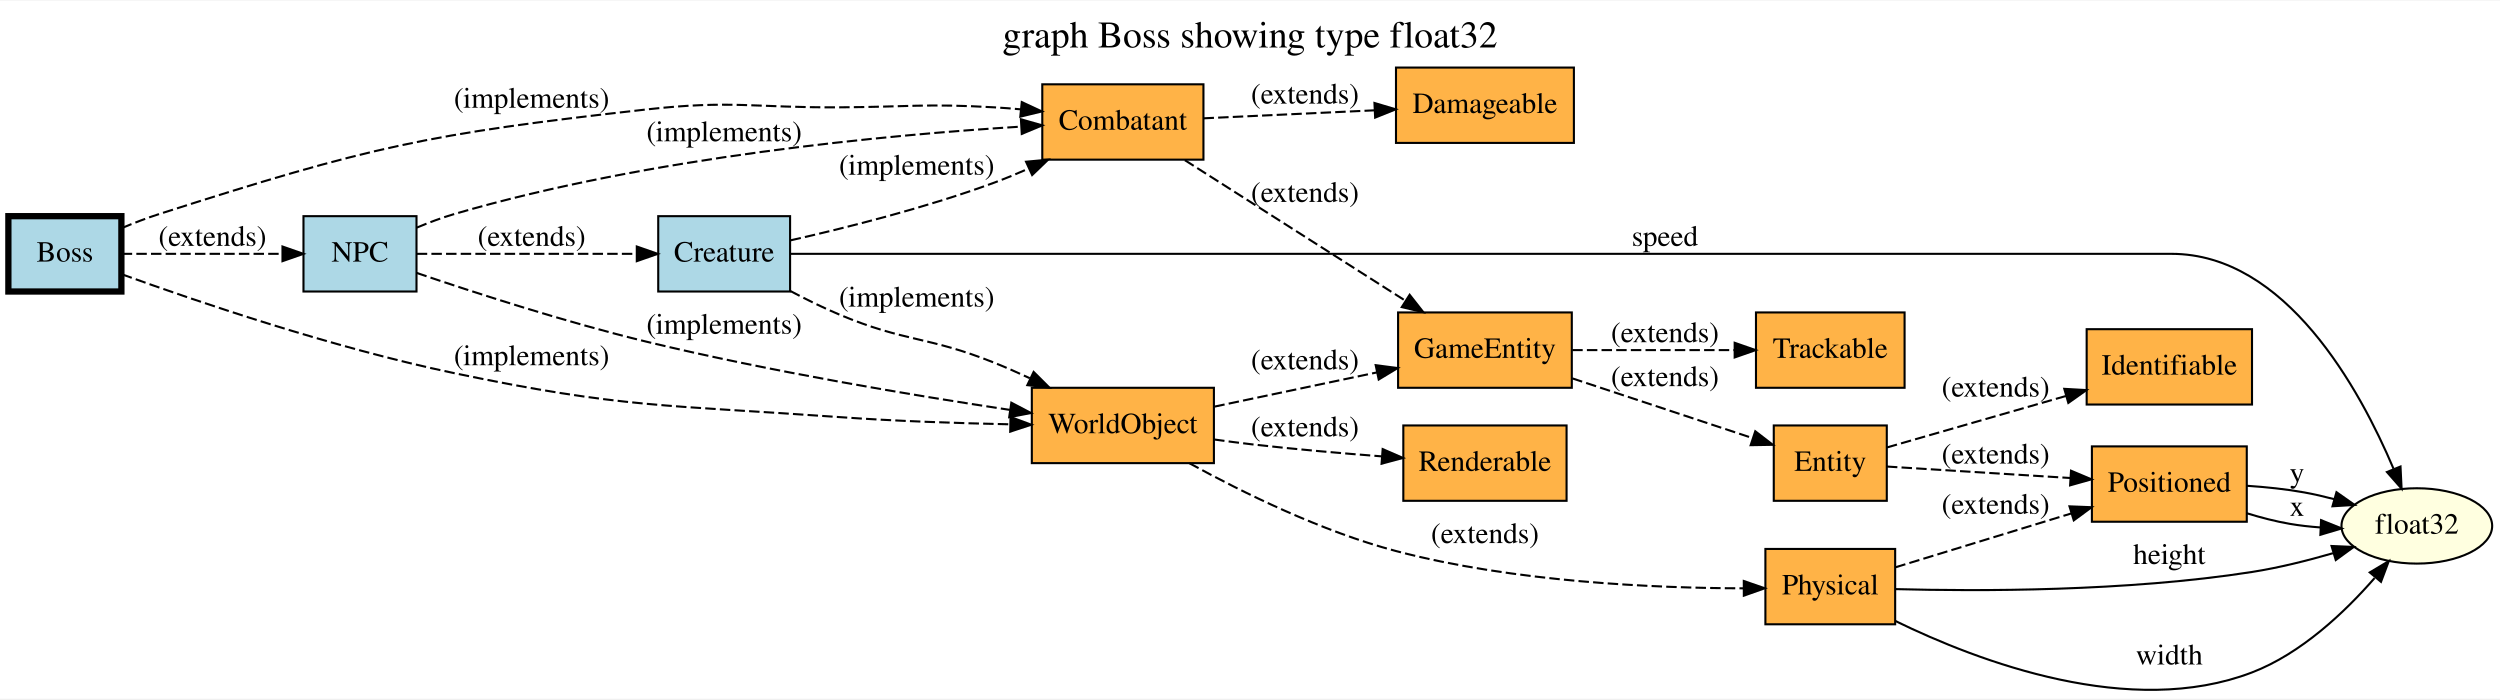
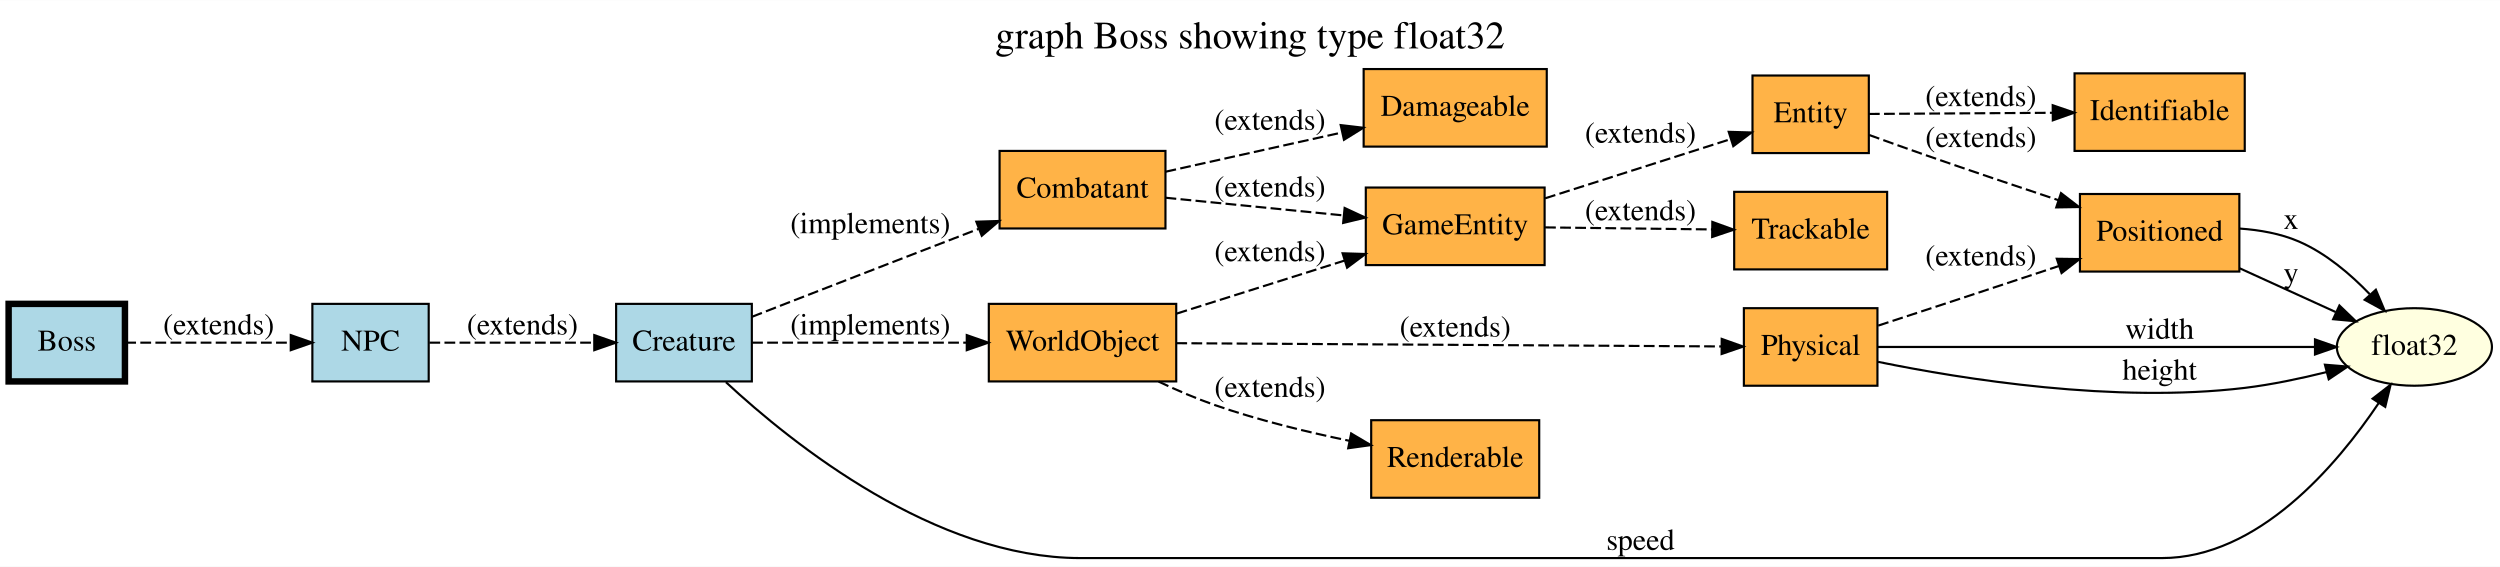
- <svg xmlns="http://www.w3.org/2000/svg" width="1194pt" height="334pt" viewBox="0.00 0.00 1194.49 333.57">
-   <g id="graph0" class="graph" transform="scale(1 1) rotate(0) translate(4 329.57)">
-     <polygon fill="white" stroke="transparent" points="-4,4 -4,-329.57 1190.49,-329.57 1190.49,4 -4,4" />
-     <text text-anchor="middle" x="593.25" y="-307.17" font-family="Times,serif" font-size="18.00">graph Boss showing type float32</text>
+ <svg xmlns="http://www.w3.org/2000/svg" width="1160pt" height="263pt" viewBox="0.00 0.00 1160.49 263.00">
+   <g id="graph0" class="graph" transform="scale(1 1) rotate(0) translate(4 259)">
+     <polygon fill="white" stroke="transparent" points="-4,4 -4,-259 1156.49,-259 1156.49,4 -4,4" />
+     <text text-anchor="middle" x="576.25" y="-236.6" font-family="Times,serif" font-size="18.00">graph Boss showing type float32</text>
    <g id="node1" class="node">
-       <polygon fill="#add8e6" stroke="black" stroke-width="3" points="54,-226.57 0,-226.57 0,-190.57 54,-190.57 54,-226.57" />
-       <text text-anchor="middle" x="27" y="-204.87" font-family="Times,serif" font-size="14.00">Boss</text>
+       <polygon fill="#add8e6" stroke="black" stroke-width="3" points="54,-118 0,-118 0,-82 54,-82 54,-118" />
+       <text text-anchor="middle" x="27" y="-96.3" font-family="Times,serif" font-size="14.00">Boss</text>
+     </g>
+     <g id="node8" class="node">
+       <polygon fill="#add8e6" stroke="black" points="195,-118 141,-118 141,-82 195,-82 195,-118" />
+       <text text-anchor="middle" x="168" y="-96.3" font-family="Times,serif" font-size="14.00">NPC</text>
+     </g>
+     <g id="edge6" class="edge">
+       <path fill="none" stroke="black" stroke-dasharray="5,2" d="M54.14,-100C75.79,-100 106.78,-100 130.81,-100" />
+       <polygon fill="black" stroke="black" points="130.97,-103.5 140.97,-100 130.97,-96.5 130.97,-103.5" />
+       <text text-anchor="middle" x="97.5" y="-103.8" font-family="Times,serif" font-size="14.00">(extends)</text>
    </g>
    <g id="node2" class="node">
-       <polygon fill="#ffb347" stroke="black" points="571,-289.57 494,-289.57 494,-253.57 571,-253.57 571,-289.57" />
-       <text text-anchor="middle" x="532.5" y="-267.87" font-family="Times,serif" font-size="14.00">Combatant</text>
+       <polygon fill="#ffb347" stroke="black" points="537,-189 460,-189 460,-153 537,-153 537,-189" />
+       <text text-anchor="middle" x="498.5" y="-167.3" font-family="Times,serif" font-size="14.00">Combatant</text>
+     </g>
+     <g id="node4" class="node">
+       <polygon fill="#ffb347" stroke="black" points="714,-227 629,-227 629,-191 714,-191 714,-227" />
+       <text text-anchor="middle" x="671.5" y="-205.3" font-family="Times,serif" font-size="14.00">Damageable</text>
+     </g>
+     <g id="edge11" class="edge">
+       <path fill="none" stroke="black" stroke-dasharray="5,2" d="M537.03,-179.34C561.09,-184.69 592.64,-191.7 619.03,-197.56" />
+       <polygon fill="black" stroke="black" points="618.34,-200.99 628.86,-199.75 619.86,-194.16 618.34,-200.99" />
+       <text text-anchor="middle" x="585.5" y="-198.8" font-family="Times,serif" font-size="14.00">(extends)</text>
+     </g>
+     <g id="node6" class="node">
+       <polygon fill="#ffb347" stroke="black" points="713,-172 630,-172 630,-136 713,-136 713,-172" />
+       <text text-anchor="middle" x="671.5" y="-150.3" font-family="Times,serif" font-size="14.00">GameEntity</text>
+     </g>
+     <g id="edge10" class="edge">
+       <path fill="none" stroke="black" stroke-dasharray="5,2" d="M537.03,-167.27C561.24,-164.86 593.05,-161.7 619.54,-159.07" />
+       <polygon fill="black" stroke="black" points="620.17,-162.52 629.77,-158.05 619.48,-155.56 620.17,-162.52" />
+       <text text-anchor="middle" x="585.5" y="-167.8" font-family="Times,serif" font-size="14.00">(extends)</text>
+     </g>
+     <g id="node3" class="node">
+       <polygon fill="#add8e6" stroke="black" points="345,-118 282,-118 282,-82 345,-82 345,-118" />
+       <text text-anchor="middle" x="313.5" y="-96.3" font-family="Times,serif" font-size="14.00">Creature</text>
+     </g>
+     <g id="edge8" class="edge">
+       <path fill="none" stroke="black" stroke-dasharray="5,2" d="M345.02,-111.98C350.98,-114.31 357.19,-116.74 363,-119 391.96,-130.27 424.46,-142.84 450.26,-152.8" />
+       <polygon fill="black" stroke="black" points="449.21,-156.14 459.8,-156.48 451.73,-149.61 449.21,-156.14" />
+       <text text-anchor="middle" x="400" y="-150.8" font-family="Times,serif" font-size="14.00">(implements)</text>
+     </g>
+     <g id="node13" class="node">
+       <polygon fill="#ffb347" stroke="black" points="542,-118 455,-118 455,-82 542,-82 542,-118" />
+       <text text-anchor="middle" x="498.5" y="-96.3" font-family="Times,serif" font-size="14.00">WorldObject</text>
+     </g>
+     <g id="edge9" class="edge">
+       <path fill="none" stroke="black" stroke-dasharray="5,2" d="M345.13,-100C372.21,-100 412.32,-100 444.59,-100" />
+       <polygon fill="black" stroke="black" points="444.77,-103.5 454.77,-100 444.77,-96.5 444.77,-103.5" />
+       <text text-anchor="middle" x="400" y="-103.8" font-family="Times,serif" font-size="14.00">(implements)</text>
+     </g>
+     <g id="node14" class="node">
+       <ellipse fill="#ffffe0" stroke="black" cx="1116.75" cy="-98" rx="36" ry="18" />
+       <text text-anchor="middle" x="1116.75" y="-94.3" font-family="Times,serif" font-size="14.00">float32</text>
+     </g>
+     <g id="edge1" class="edge">
+       <path fill="none" stroke="black" d="M332.96,-81.66C364.07,-52.79 430.16,0 497.5,0 497.5,0 497.5,0 999.5,0 1044.23,0 1080.68,-42.95 1100.21,-71.98" />
+       <polygon fill="black" stroke="black" points="1097.35,-73.99 1105.72,-80.48 1103.22,-70.18 1097.35,-73.99" />
+       <text text-anchor="middle" x="757.5" y="-3.8" font-family="Times,serif" font-size="14.00">speed</text>
+     </g>
+     <g id="node5" class="node">
+       <polygon fill="#ffb347" stroke="black" points="863.5,-224 809.5,-224 809.5,-188 863.5,-188 863.5,-224" />
+       <text text-anchor="middle" x="836.5" y="-202.3" font-family="Times,serif" font-size="14.00">Entity</text>
+     </g>
+     <g id="node7" class="node">
+       <polygon fill="#ffb347" stroke="black" points="1038,-225 959,-225 959,-189 1038,-189 1038,-225" />
+       <text text-anchor="middle" x="998.5" y="-203.3" font-family="Times,serif" font-size="14.00">Identifiable</text>
+     </g>
+     <g id="edge18" class="edge">
+       <path fill="none" stroke="black" stroke-dasharray="5,2" d="M863.56,-206.16C886.59,-206.31 920.78,-206.52 948.85,-206.7" />
+       <polygon fill="black" stroke="black" points="948.86,-210.2 958.89,-206.76 948.91,-203.2 948.86,-210.2" />
+       <text text-anchor="middle" x="915.5" y="-209.8" font-family="Times,serif" font-size="14.00">(extends)</text>
+     </g>
+     <g id="node10" class="node">
+       <polygon fill="#ffb347" stroke="black" points="1035.5,-169 961.5,-169 961.5,-133 1035.5,-133 1035.5,-169" />
+       <text text-anchor="middle" x="998.5" y="-147.3" font-family="Times,serif" font-size="14.00">Positioned</text>
+     </g>
+     <g id="edge19" class="edge">
+       <path fill="none" stroke="black" stroke-dasharray="5,2" d="M863.63,-196.4C872.03,-193.36 881.4,-190 890,-187 910.1,-180 932.4,-172.49 951.46,-166.15" />
+       <polygon fill="black" stroke="black" points="952.71,-169.42 961.1,-162.95 950.51,-162.78 952.71,-169.42" />
+       <text text-anchor="middle" x="915.5" y="-190.8" font-family="Times,serif" font-size="14.00">(extends)</text>
+     </g>
+     <g id="edge15" class="edge">
+       <path fill="none" stroke="black" stroke-dasharray="5,2" d="M713.21,-166.99C739.68,-175.43 773.89,-186.35 799.39,-194.48" />
+       <polygon fill="black" stroke="black" points="798.46,-197.86 809.05,-197.56 800.59,-191.19 798.46,-197.86" />
+       <text text-anchor="middle" x="757.5" y="-192.8" font-family="Times,serif" font-size="14.00">(extends)</text>
+     </g>
+     <g id="node12" class="node">
+       <polygon fill="#ffb347" stroke="black" points="872,-170 801,-170 801,-134 872,-134 872,-170" />
+       <text text-anchor="middle" x="836.5" y="-148.3" font-family="Times,serif" font-size="14.00">Trackable</text>
+     </g>
+     <g id="edge16" class="edge">
+       <path fill="none" stroke="black" stroke-dasharray="5,2" d="M713.21,-153.5C736.81,-153.21 766.55,-152.85 790.8,-152.55" />
+       <polygon fill="black" stroke="black" points="790.86,-156.05 800.82,-152.43 790.78,-149.05 790.86,-156.05" />
+       <text text-anchor="middle" x="757.5" y="-156.8" font-family="Times,serif" font-size="14.00">(extends)</text>
    </g>
    <g id="edge7" class="edge">
-       <path fill="none" stroke="black" stroke-dasharray="5,2" d="M54.2,-220.88C59.98,-223.31 66.14,-225.69 72,-227.57 172.88,-259.83 199.74,-265.82 305,-277.57 345.64,-282.1 356.11,-278.35 397,-278.57 429.89,-278.75 438.17,-280.46 471,-278.57 475.16,-278.33 479.47,-278 483.78,-277.61" />
-       <polygon fill="black" stroke="black" points="484.2,-281.08 493.8,-276.61 483.5,-274.12 484.2,-281.08" />
-       <text text-anchor="middle" x="250" y="-278.37" font-family="Times,serif" font-size="14.00">(implements)</text>
+       <path fill="none" stroke="black" stroke-dasharray="5,2" d="M195.32,-100C216.7,-100 247.23,-100 271.76,-100" />
+       <polygon fill="black" stroke="black" points="271.86,-103.5 281.86,-100 271.86,-96.5 271.86,-103.5" />
+       <text text-anchor="middle" x="238.5" y="-103.8" font-family="Times,serif" font-size="14.00">(extends)</text>
    </g>
-     <g id="node8" class="node">
-       <polygon fill="#add8e6" stroke="black" points="195,-226.57 141,-226.57 141,-190.57 195,-190.57 195,-226.57" />
-       <text text-anchor="middle" x="168" y="-204.87" font-family="Times,serif" font-size="14.00">NPC</text>
+     <g id="node9" class="node">
+       <polygon fill="#ffb347" stroke="black" points="867.5,-116 805.5,-116 805.5,-80 867.5,-80 867.5,-116" />
+       <text text-anchor="middle" x="836.5" y="-94.3" font-family="Times,serif" font-size="14.00">Physical</text>
    </g>
-     <g id="edge6" class="edge">
-       <path fill="none" stroke="black" stroke-dasharray="5,2" d="M54.14,-208.57C75.79,-208.57 106.78,-208.57 130.81,-208.57" />
-       <polygon fill="black" stroke="black" points="130.97,-212.07 140.97,-208.57 130.97,-205.07 130.97,-212.07" />
-       <text text-anchor="middle" x="97.5" y="-212.37" font-family="Times,serif" font-size="14.00">(extends)</text>
+     <g id="edge17" class="edge">
+       <path fill="none" stroke="black" stroke-dasharray="5,2" d="M867.86,-107.91C888.5,-114.66 916.41,-123.83 941,-132 944.5,-133.16 948.11,-134.37 951.75,-135.58" />
+       <polygon fill="black" stroke="black" points="950.75,-138.94 961.34,-138.8 952.97,-132.3 950.75,-138.94" />
+       <text text-anchor="middle" x="915.5" y="-135.8" font-family="Times,serif" font-size="14.00">(extends)</text>
    </g>
-     <g id="node13" class="node">
-       <polygon fill="#ffb347" stroke="black" points="576,-144.57 489,-144.57 489,-108.57 576,-108.57 576,-144.57" />
-       <text text-anchor="middle" x="532.5" y="-122.87" font-family="Times,serif" font-size="14.00">WorldObject</text>
+     <g id="edge2" class="edge">
+       <path fill="none" stroke="black" d="M867.54,-98C916.36,-98 1013.19,-98 1070.41,-98" />
+       <polygon fill="black" stroke="black" points="1070.61,-101.5 1080.61,-98 1070.61,-94.5 1070.61,-101.5" />
+       <text text-anchor="middle" x="998.5" y="-101.8" font-family="Times,serif" font-size="14.00">width</text>
    </g>
-     <g id="edge8" class="edge">
-       <path fill="none" stroke="black" stroke-dasharray="5,2" d="M54.25,-198.79C89.75,-185.95 155.27,-163.65 213,-151.57 293.56,-134.71 314.9,-136.46 397,-130.57 423.81,-128.64 453.69,-127.64 478.47,-127.12" />
-       <polygon fill="black" stroke="black" points="478.82,-130.61 488.75,-126.93 478.68,-123.62 478.82,-130.61" />
-       <text text-anchor="middle" x="250" y="-155.37" font-family="Times,serif" font-size="14.00">(implements)</text>
+     <g id="edge3" class="edge">
+       <path fill="none" stroke="black" d="M867.78,-91.09C907.09,-83.05 977.77,-71.75 1038,-79 1050.5,-80.51 1063.9,-83.33 1075.98,-86.34" />
+       <polygon fill="black" stroke="black" points="1075.22,-89.76 1085.78,-88.9 1076.99,-82.99 1075.22,-89.76" />
+       <text text-anchor="middle" x="998.5" y="-82.8" font-family="Times,serif" font-size="14.00">height</text>
    </g>
-     <g id="node4" class="node">
-       <polygon fill="#ffb347" stroke="black" points="748,-297.57 663,-297.57 663,-261.57 748,-261.57 748,-297.57" />
-       <text text-anchor="middle" x="705.5" y="-275.87" font-family="Times,serif" font-size="14.00">Damageable</text>
+     <g id="edge4" class="edge">
+       <path fill="none" stroke="black" d="M1035.76,-152.95C1044.94,-152.31 1054.58,-150.62 1063,-147 1075.56,-141.6 1087.02,-131.87 1096.02,-122.5" />
+       <polygon fill="black" stroke="black" points="1098.86,-124.57 1102.97,-114.81 1093.67,-119.88 1098.86,-124.57" />
+       <text text-anchor="middle" x="1059.5" y="-152.8" font-family="Times,serif" font-size="14.00">x</text>
+     </g>
+     <g id="edge5" class="edge">
+       <path fill="none" stroke="black" d="M1035.64,-134.52C1049.83,-128.05 1066.07,-120.65 1080.2,-114.21" />
+       <polygon fill="black" stroke="black" points="1081.95,-117.26 1089.59,-109.92 1079.04,-110.89 1081.95,-117.26" />
+       <text text-anchor="middle" x="1059.5" y="-127.8" font-family="Times,serif" font-size="14.00">y</text>
+     </g>
+     <g id="node11" class="node">
+       <polygon fill="#ffb347" stroke="black" points="710.5,-64 632.5,-64 632.5,-28 710.5,-28 710.5,-64" />
+       <text text-anchor="middle" x="671.5" y="-42.3" font-family="Times,serif" font-size="14.00">Renderable</text>
+     </g>
+     <g id="edge12" class="edge">
+       <path fill="none" stroke="black" stroke-dasharray="5,2" d="M542.21,-113.49C565.88,-120.96 595.44,-130.3 620.22,-138.12" />
+       <polygon fill="black" stroke="black" points="619.22,-141.48 629.81,-141.15 621.32,-134.8 619.22,-141.48" />
+       <text text-anchor="middle" x="585.5" y="-137.8" font-family="Times,serif" font-size="14.00">(extends)</text>
+     </g>
+     <g id="edge14" class="edge">
+       <path fill="none" stroke="black" stroke-dasharray="5,2" d="M542.05,-99.75C607.29,-99.36 731.16,-98.62 795.09,-98.24" />
+       <polygon fill="black" stroke="black" points="795.21,-101.74 805.19,-98.18 795.17,-94.74 795.21,-101.74" />
+       <text text-anchor="middle" x="671.5" y="-102.8" font-family="Times,serif" font-size="14.00">(extends)</text>
    </g>
    <g id="edge13" class="edge">
-       <path fill="none" stroke="black" stroke-dasharray="5,2" d="M571.03,-273.32C594.98,-274.45 626.36,-275.91 652.68,-277.14" />
-       <polygon fill="black" stroke="black" points="652.71,-280.65 662.86,-277.62 653.04,-273.66 652.71,-280.65" />
-       <text text-anchor="middle" x="619.5" y="-280.37" font-family="Times,serif" font-size="14.00">(extends)</text>
-     </g>
-     <g id="node6" class="node">
-       <polygon fill="#ffb347" stroke="black" points="747,-180.57 664,-180.57 664,-144.57 747,-144.57 747,-180.57" />
-       <text text-anchor="middle" x="705.5" y="-158.87" font-family="Times,serif" font-size="14.00">GameEntity</text>
-     </g>
-     <g id="edge12" class="edge">
-       <path fill="none" stroke="black" stroke-dasharray="5,2" d="M562.12,-253.32C591.06,-234.88 635.91,-206.29 667.53,-186.14" />
-       <polygon fill="black" stroke="black" points="669.52,-189.02 676.07,-180.69 665.76,-183.11 669.52,-189.02" />
-       <text text-anchor="middle" x="619.5" y="-233.37" font-family="Times,serif" font-size="14.00">(extends)</text>
-     </g>
-     <g id="node3" class="node">
-       <polygon fill="#add8e6" stroke="black" points="373.5,-226.57 310.5,-226.57 310.5,-190.57 373.5,-190.57 373.5,-226.57" />
-       <text text-anchor="middle" x="342" y="-204.87" font-family="Times,serif" font-size="14.00">Creature</text>
-     </g>
-     <g id="edge20" class="edge">
-       <path fill="none" stroke="black" stroke-dasharray="5,2" d="M373.76,-215.03C400,-220.95 438.53,-230.6 471,-242.57 476.46,-244.58 482.09,-246.92 487.63,-249.37" />
-       <polygon fill="black" stroke="black" points="486.24,-252.58 496.79,-253.56 489.16,-246.22 486.24,-252.58" />
-       <text text-anchor="middle" x="434" y="-246.37" font-family="Times,serif" font-size="14.00">(implements)</text>
-     </g>
-     <g id="edge21" class="edge">
-       <path fill="none" stroke="black" stroke-dasharray="5,2" d="M373.63,-190.81C381.14,-186.83 389.25,-182.82 397,-179.57 428.76,-166.25 439.03,-169.37 471,-156.57 476.58,-154.34 482.35,-151.79 488.01,-149.16" />
-       <polygon fill="black" stroke="black" points="489.87,-152.15 497.38,-144.67 486.85,-145.83 489.87,-152.15" />
-       <text text-anchor="middle" x="434" y="-183.37" font-family="Times,serif" font-size="14.00">(implements)</text>
-     </g>
-     <g id="node14" class="node">
-       <ellipse fill="#ffffe0" stroke="black" cx="1150.75" cy="-78.57" rx="36" ry="18" />
-       <text text-anchor="middle" x="1150.75" y="-74.87" font-family="Times,serif" font-size="14.00">float32</text>
-     </g>
-     <g id="edge3" class="edge">
-       <path fill="none" stroke="black" d="M373.69,-208.57C411,-208.57 475.87,-208.57 531.5,-208.57 531.5,-208.57 531.5,-208.57 1033.5,-208.57 1088.11,-208.57 1123.48,-144.03 1139.61,-105.9" />
-       <polygon fill="black" stroke="black" points="1142.95,-106.95 1143.47,-96.37 1136.47,-104.32 1142.95,-106.95" />
-       <text text-anchor="middle" x="791.5" y="-212.37" font-family="Times,serif" font-size="14.00">speed</text>
-     </g>
-     <g id="node5" class="node">
-       <polygon fill="#ffb347" stroke="black" points="897.5,-126.57 843.5,-126.57 843.5,-90.57 897.5,-90.57 897.5,-126.57" />
-       <text text-anchor="middle" x="870.5" y="-104.87" font-family="Times,serif" font-size="14.00">Entity</text>
-     </g>
-     <g id="node7" class="node">
-       <polygon fill="#ffb347" stroke="black" points="1072,-172.57 993,-172.57 993,-136.57 1072,-136.57 1072,-172.57" />
-       <text text-anchor="middle" x="1032.5" y="-150.87" font-family="Times,serif" font-size="14.00">Identifiable</text>
-     </g>
-     <g id="edge22" class="edge">
-       <path fill="none" stroke="black" stroke-dasharray="5,2" d="M897.56,-116.06C920.69,-122.71 955.08,-132.6 983.22,-140.69" />
-       <polygon fill="black" stroke="black" points="982.31,-144.07 992.89,-143.47 984.24,-137.34 982.31,-144.07" />
-       <text text-anchor="middle" x="949.5" y="-140.37" font-family="Times,serif" font-size="14.00">(extends)</text>
-     </g>
-     <g id="node10" class="node">
-       <polygon fill="#ffb347" stroke="black" points="1069.5,-116.57 995.5,-116.57 995.5,-80.57 1069.5,-80.57 1069.5,-116.57" />
-       <text text-anchor="middle" x="1032.5" y="-94.87" font-family="Times,serif" font-size="14.00">Positioned</text>
-     </g>
-     <g id="edge23" class="edge">
-       <path fill="none" stroke="black" stroke-dasharray="5,2" d="M897.56,-106.94C921.22,-105.46 956.66,-103.25 985.15,-101.47" />
-       <polygon fill="black" stroke="black" points="985.53,-104.95 995.29,-100.83 985.09,-97.96 985.53,-104.95" />
-       <text text-anchor="middle" x="949.5" y="-108.37" font-family="Times,serif" font-size="14.00">(extends)</text>
-     </g>
-     <g id="edge18" class="edge">
-       <path fill="none" stroke="black" stroke-dasharray="5,2" d="M747.21,-149.08C773.68,-140.31 807.89,-128.98 833.39,-120.53" />
-       <polygon fill="black" stroke="black" points="834.66,-123.8 843.05,-117.33 832.46,-117.15 834.66,-123.8" />
-       <text text-anchor="middle" x="791.5" y="-145.37" font-family="Times,serif" font-size="14.00">(extends)</text>
-     </g>
-     <g id="node12" class="node">
-       <polygon fill="#ffb347" stroke="black" points="906,-180.57 835,-180.57 835,-144.57 906,-144.57 906,-180.57" />
-       <text text-anchor="middle" x="870.5" y="-158.87" font-family="Times,serif" font-size="14.00">Trackable</text>
-     </g>
-     <g id="edge19" class="edge">
-       <path fill="none" stroke="black" stroke-dasharray="5,2" d="M747.21,-162.57C770.81,-162.57 800.55,-162.57 824.8,-162.57" />
-       <polygon fill="black" stroke="black" points="824.82,-166.07 834.82,-162.57 824.82,-159.07 824.82,-166.07" />
-       <text text-anchor="middle" x="791.5" y="-166.37" font-family="Times,serif" font-size="14.00">(extends)</text>
-     </g>
-     <g id="edge10" class="edge">
-       <path fill="none" stroke="black" stroke-dasharray="5,2" d="M195.14,-221.1C200.92,-223.52 207.09,-225.84 213,-227.57 306.63,-254.96 420.86,-265.46 483.93,-269.36" />
-       <polygon fill="black" stroke="black" points="483.79,-272.86 493.97,-269.96 484.2,-265.87 483.79,-272.86" />
-       <text text-anchor="middle" x="342" y="-262.37" font-family="Times,serif" font-size="14.00">(implements)</text>
-     </g>
-     <g id="edge9" class="edge">
-       <path fill="none" stroke="black" stroke-dasharray="5,2" d="M195.12,-208.57C223.02,-208.57 267.61,-208.57 300.16,-208.57" />
-       <polygon fill="black" stroke="black" points="300.26,-212.07 310.26,-208.57 300.26,-205.07 300.26,-212.07" />
-       <text text-anchor="middle" x="250" y="-212.37" font-family="Times,serif" font-size="14.00">(extends)</text>
-     </g>
-     <g id="edge11" class="edge">
-       <path fill="none" stroke="black" stroke-dasharray="5,2" d="M195.06,-199.46C222.24,-190.21 266.21,-175.95 305,-166.57 363.82,-152.35 432.37,-140.95 478.52,-134.01" />
-       <polygon fill="black" stroke="black" points="479.21,-137.45 488.59,-132.52 478.19,-130.52 479.21,-137.45" />
-       <text text-anchor="middle" x="342" y="-170.37" font-family="Times,serif" font-size="14.00">(implements)</text>
-     </g>
-     <g id="node9" class="node">
-       <polygon fill="#ffb347" stroke="black" points="901.5,-67.57 839.5,-67.57 839.5,-31.57 901.5,-31.57 901.5,-67.57" />
-       <text text-anchor="middle" x="870.5" y="-45.87" font-family="Times,serif" font-size="14.00">Physical</text>
-     </g>
-     <g id="edge17" class="edge">
-       <path fill="none" stroke="black" stroke-dasharray="5,2" d="M901.59,-58.79C925.3,-66.04 958.73,-76.28 985.75,-84.56" />
-       <polygon fill="black" stroke="black" points="984.79,-87.92 995.38,-87.51 986.84,-81.23 984.79,-87.92" />
-       <text text-anchor="middle" x="949.5" y="-84.37" font-family="Times,serif" font-size="14.00">(extends)</text>
-     </g>
-     <g id="edge1" class="edge">
-       <path fill="none" stroke="black" d="M901.58,-33.16C941.57,-13.63 1013.95,13.71 1072,-8.57 1095.54,-17.6 1116.41,-37.42 1130.58,-53.67" />
-       <polygon fill="black" stroke="black" points="1128.26,-56.35 1137.36,-61.77 1133.63,-51.85 1128.26,-56.35" />
-       <text text-anchor="middle" x="1032.5" y="-12.37" font-family="Times,serif" font-size="14.00">width</text>
-     </g>
-     <g id="edge2" class="edge">
-       <path fill="none" stroke="black" d="M901.61,-48.38C941.02,-47.33 1012.13,-47.19 1072,-56.57 1084.78,-58.57 1098.43,-61.98 1110.68,-65.53" />
-       <polygon fill="black" stroke="black" points="1110,-68.98 1120.58,-68.52 1112.02,-62.28 1110,-68.98" />
-       <text text-anchor="middle" x="1032.5" y="-60.37" font-family="Times,serif" font-size="14.00">height</text>
-     </g>
-     <g id="edge4" class="edge">
-       <path fill="none" stroke="black" d="M1069.55,-84.62C1076.25,-82.55 1083.27,-80.73 1090,-79.57 1094.73,-78.75 1099.71,-78.2 1104.69,-77.84" />
-       <polygon fill="black" stroke="black" points="1105,-81.33 1114.83,-77.36 1104.67,-74.34 1105,-81.33" />
-       <text text-anchor="middle" x="1093.5" y="-83.37" font-family="Times,serif" font-size="14.00">x</text>
-     </g>
-     <g id="edge5" class="edge">
-       <path fill="none" stroke="black" d="M1069.61,-97.75C1078.6,-97.14 1088.2,-96.16 1097,-94.57 1101.7,-93.72 1106.57,-92.6 1111.36,-91.33" />
-       <polygon fill="black" stroke="black" points="1112.36,-94.69 1121.02,-88.6 1110.45,-87.95 1112.36,-94.69" />
-       <text text-anchor="middle" x="1093.5" y="-99.37" font-family="Times,serif" font-size="14.00">y</text>
-     </g>
-     <g id="node11" class="node">
-       <polygon fill="#ffb347" stroke="black" points="744.5,-126.57 666.5,-126.57 666.5,-90.57 744.5,-90.57 744.5,-126.57" />
-       <text text-anchor="middle" x="705.5" y="-104.87" font-family="Times,serif" font-size="14.00">Renderable</text>
-     </g>
-     <g id="edge14" class="edge">
-       <path fill="none" stroke="black" stroke-dasharray="5,2" d="M576.21,-135.56C599.77,-140.52 629.18,-146.71 653.89,-151.91" />
-       <polygon fill="black" stroke="black" points="653.3,-155.37 663.81,-154 654.74,-148.52 653.3,-155.37" />
-       <text text-anchor="middle" x="619.5" y="-153.37" font-family="Times,serif" font-size="14.00">(extends)</text>
-     </g>
-     <g id="edge16" class="edge">
-       <path fill="none" stroke="black" stroke-dasharray="5,2" d="M564.27,-108.54C589.8,-94.52 627.54,-75.93 663,-66.57 719.27,-51.72 786.9,-48.85 829.05,-48.75" />
-       <polygon fill="black" stroke="black" points="829.18,-52.25 839.19,-48.78 829.2,-45.25 829.18,-52.25" />
-       <text text-anchor="middle" x="705.5" y="-70.37" font-family="Times,serif" font-size="14.00">(extends)</text>
-     </g>
-     <g id="edge15" class="edge">
-       <path fill="none" stroke="black" stroke-dasharray="5,2" d="M576.09,-119.87C582.1,-119.03 588.2,-118.24 594,-117.57 614.34,-115.23 636.86,-113.28 656.23,-111.8" />
-       <polygon fill="black" stroke="black" points="656.63,-115.28 666.34,-111.05 656.11,-108.3 656.63,-115.28" />
-       <text text-anchor="middle" x="619.5" y="-121.37" font-family="Times,serif" font-size="14.00">(extends)</text>
+       <path fill="none" stroke="black" stroke-dasharray="5,2" d="M533.81,-81.92C542.22,-77.94 551.31,-74.02 560,-71 580.01,-64.04 602.75,-58.51 622.37,-54.44" />
+       <polygon fill="black" stroke="black" points="623.2,-57.84 632.32,-52.44 621.83,-50.98 623.2,-57.84" />
+       <text text-anchor="middle" x="585.5" y="-74.8" font-family="Times,serif" font-size="14.00">(extends)</text>
    </g>
  </g>
</svg>
